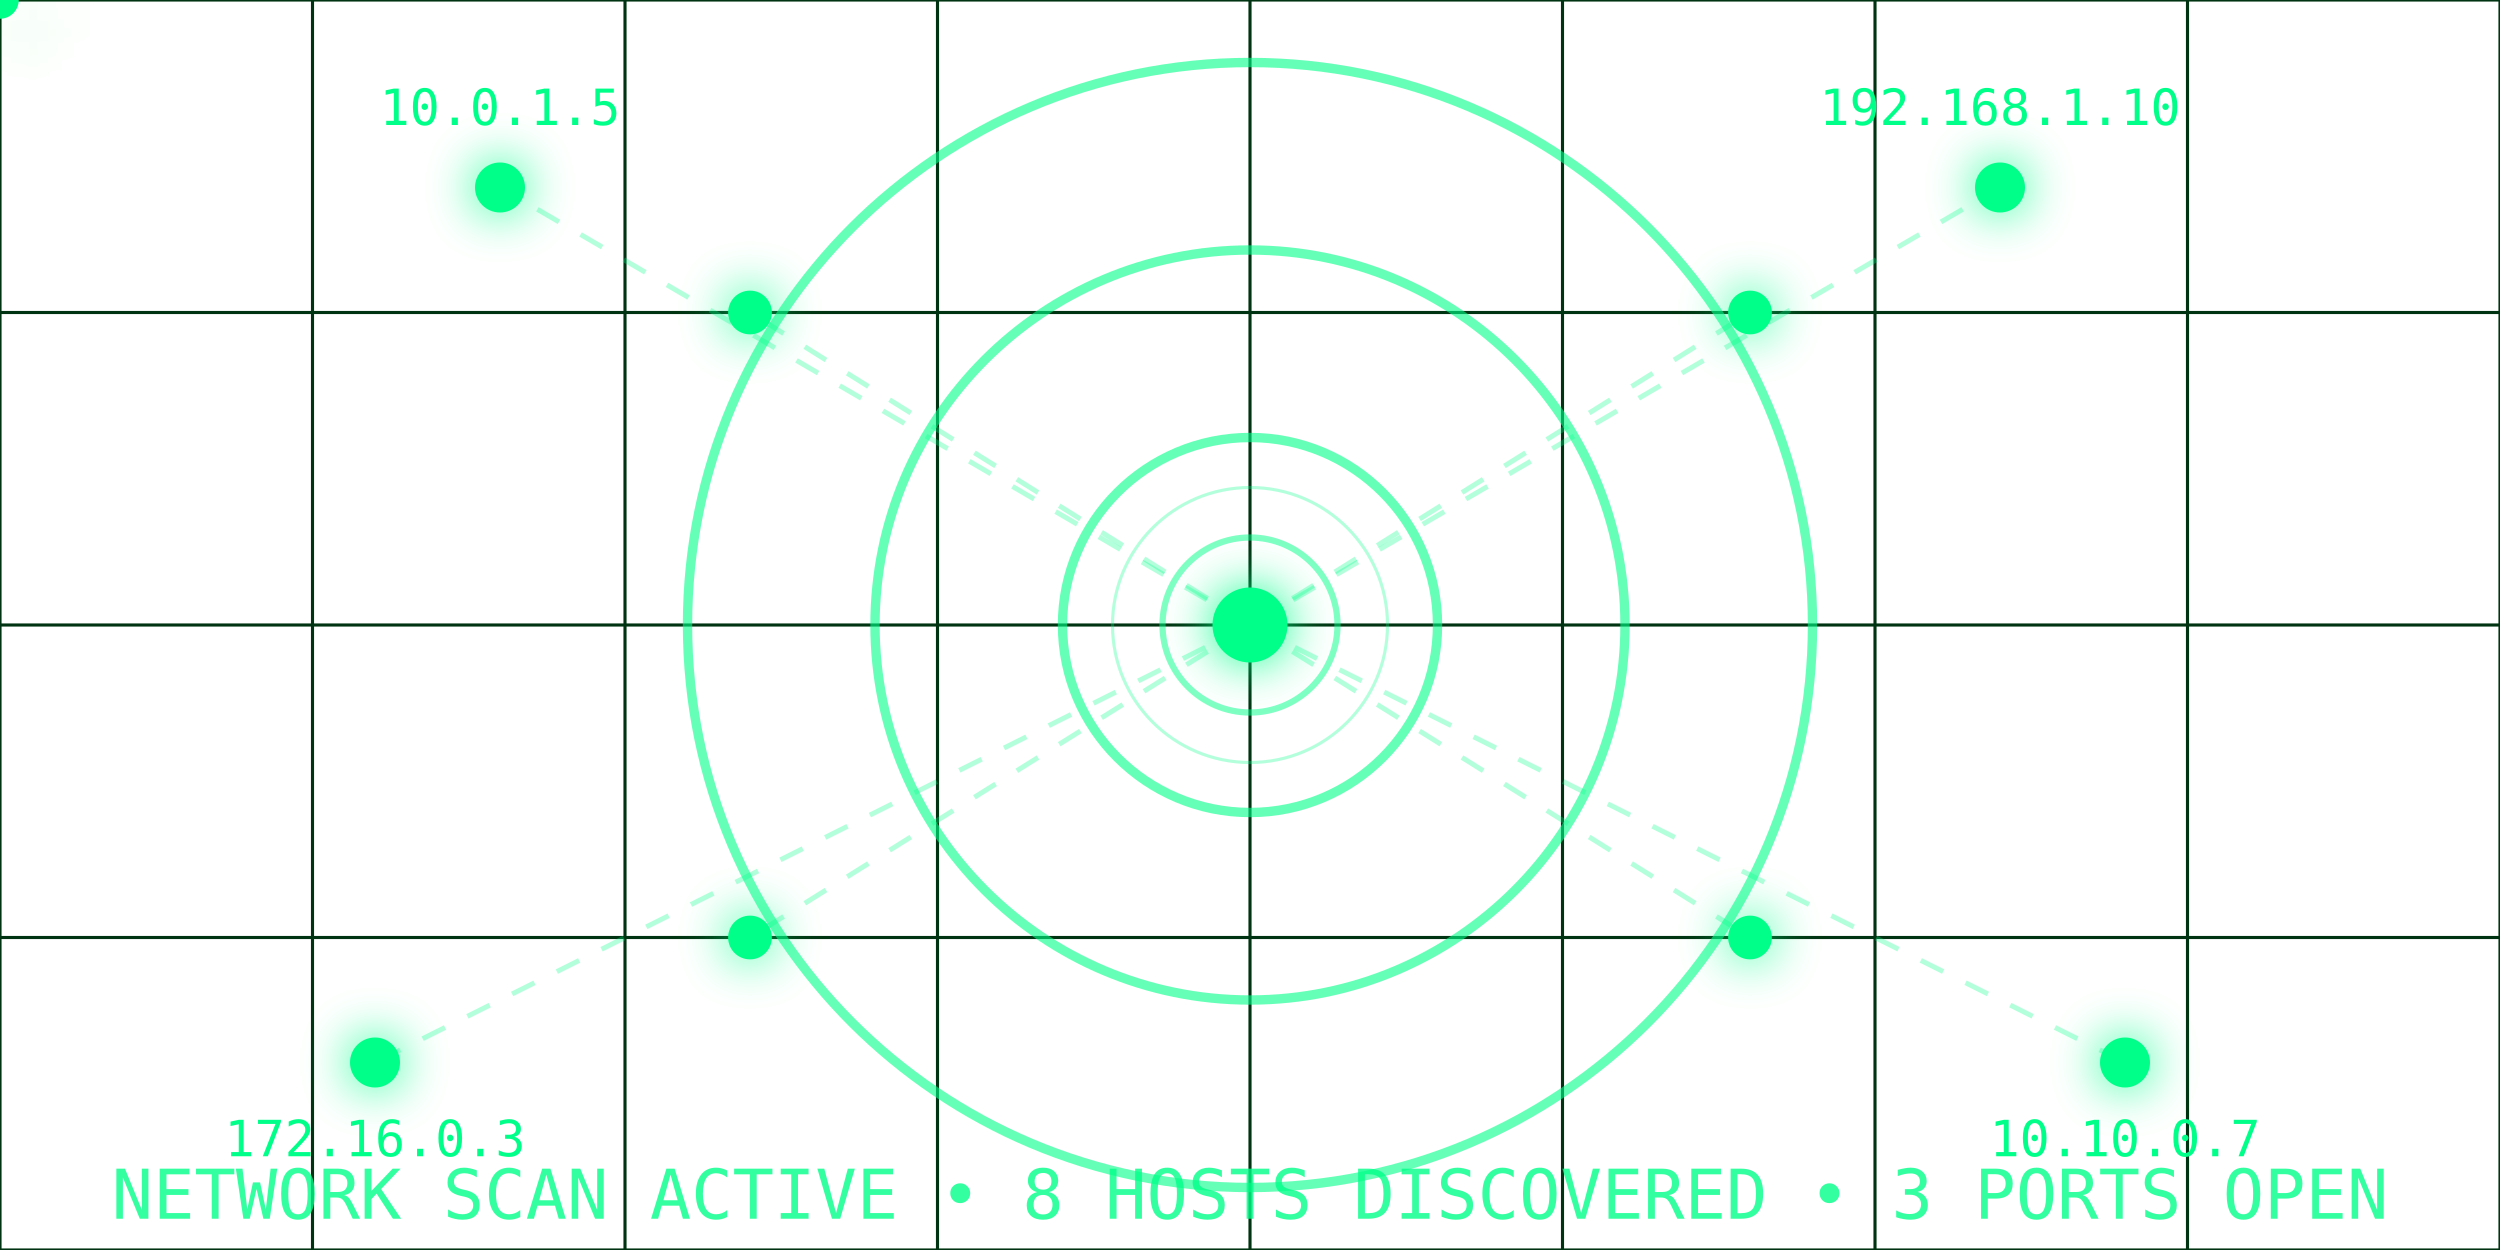
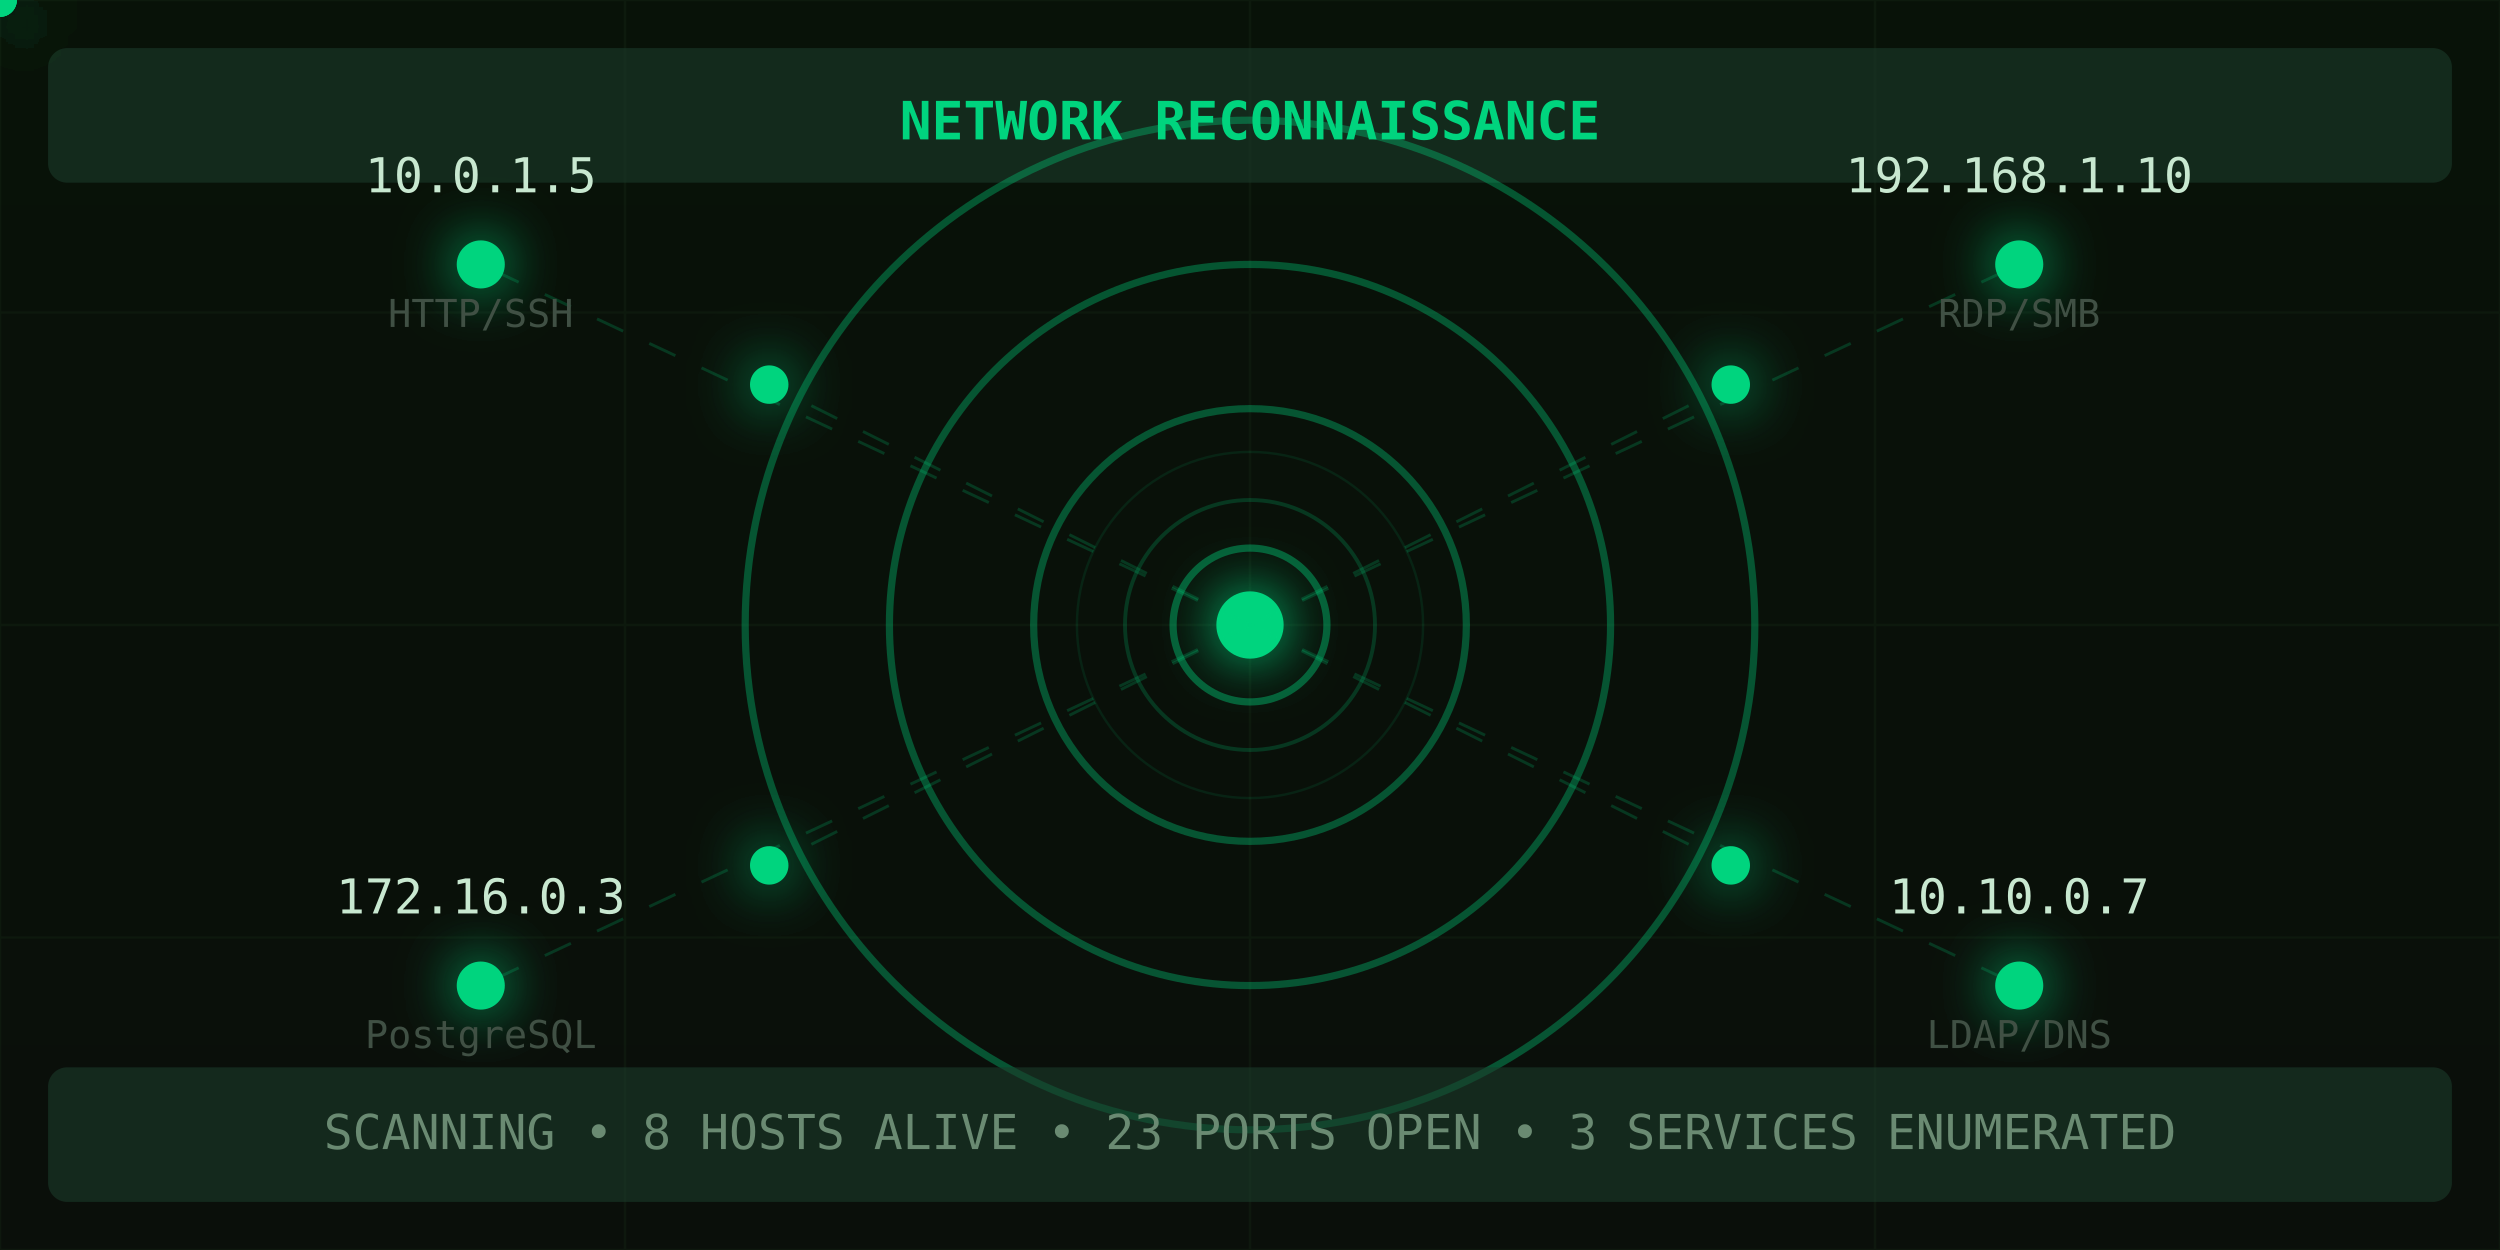
- <svg xmlns="http://www.w3.org/2000/svg" viewBox="0 0 400 200" width="400" height="200">
+ <svg xmlns="http://www.w3.org/2000/svg" viewBox="0 0 520 260" width="520" height="260">
  <defs>
    <style>
-       @keyframes pulse { 0%,100% { opacity: 0.3; r: 4; } 50% { opacity: 1; r: 8; } }
+       @keyframes pulse { 0%,100% { opacity: 0.4; r: 5; } 50% { opacity: 1; r: 9; } }
      @keyframes sweep { 0% { transform: rotate(0deg); } 100% { transform: rotate(360deg); } }
      @keyframes packet { 0% { offset-distance: 0%; opacity: 1; } 100% { offset-distance: 100%; opacity: 0; } }
-       @keyframes scanline { 0% { y1: 0; y2: 0; opacity: 0.8; } 100% { y1: 200; y2: 200; opacity: 0; } }
-       .node { fill: #00ff88; filter: drop-shadow(0 0 4px #00ff88); }
-       .node-active { animation: pulse 1.5s ease-in-out infinite; }
-       .scan-ring { stroke: #00ff88; stroke-width: 1.5; fill: none; opacity: 0.6; animation: sweep 4s linear infinite; transform-origin: 200px 100px; }
-       .packet { fill: #00ff88; filter: drop-shadow(0 0 6px #00ff88); offset-path: path('M 100 100 Q 200 50 300 100'); animation: packet 3s ease-in-out infinite; }
-       .scan-line { stroke: #00ff88; stroke-width: 2; opacity: 0.9; animation: scanline 2s ease-out infinite; }
-       .connection { stroke: #00ff88; stroke-width: 0.8; opacity: 0.3; stroke-dasharray: 4 4; }
+       @keyframes scanline { 0% { y: 20; opacity: 0.6; } 100% { y: 240; opacity: 0; } }
+       .node { fill: #00d47e; filter: drop-shadow(0 0 6px #00d47e); }
+       .node-active { animation: pulse 2s ease-in-out infinite; }
+       .scan-ring { stroke: #00d47e; stroke-width: 1.5; fill: none; opacity: 0.35; animation: sweep 6s linear infinite; transform-origin: 260px 130px; }
+       .packet { fill: #00d47e; filter: drop-shadow(0 0 6px #00d47e); r: 3.5; animation: packet 4s ease-in-out infinite; }
+       .scan-line { stroke: #00d47e; stroke-width: 1.5; opacity: 0.7; animation: scanline 3s ease-out infinite; }
+       .connection { stroke: #00d47e; stroke-width: 0.6; opacity: 0.2; stroke-dasharray: 6 6; }
+       .label { fill: #c8e8d0; font-family: "JetBrains Mono", "Fira Code", monospace; font-size: 10px; text-anchor: middle; }
+       .status { fill: #6a8a72; font-family: "JetBrains Mono", "Fira Code", monospace; font-size: 10px; text-anchor: middle; }
+       .title { fill: #00d47e; font-family: "JetBrains Mono", "Fira Code", monospace; font-size: 11px; font-weight: 600; text-anchor: middle; }
    </style>
+     <linearGradient id="bgGrad" x1="0%" y1="0%" x2="0%" y2="100%">
+       <stop offset="0%" stop-color="#081208" />
+       <stop offset="100%" stop-color="#0a0f0a" />
+     </linearGradient>
  </defs>
-   <g stroke="#003311" stroke-width="0.5">
-     <line x1="0" y1="0" x2="400" y2="0" />
-     <line x1="0" y1="50" x2="400" y2="50" />
-     <line x1="0" y1="100" x2="400" y2="100" />
-     <line x1="0" y1="150" x2="400" y2="150" />
-     <line x1="0" y1="200" x2="400" y2="200" />
-     <line x1="0" y1="0" x2="0" y2="200" />
-     <line x1="50" y1="0" x2="50" y2="200" />
-     <line x1="100" y1="0" x2="100" y2="200" />
-     <line x1="150" y1="0" x2="150" y2="200" />
-     <line x1="200" y1="0" x2="200" y2="200" />
-     <line x1="250" y1="0" x2="250" y2="200" />
-     <line x1="300" y1="0" x2="300" y2="200" />
-     <line x1="350" y1="0" x2="350" y2="200" />
-     <line x1="400" y1="0" x2="400" y2="200" />
+   <rect width="520" height="260" fill="url(#bgGrad)" />
+   <g stroke="#152515" stroke-width="0.5" opacity="0.4">
+     <line x1="0" y1="0" x2="520" y2="0" />
+     <line x1="0" y1="65" x2="520" y2="65" />
+     <line x1="0" y1="130" x2="520" y2="130" />
+     <line x1="0" y1="195" x2="520" y2="195" />
+     <line x1="0" y1="260" x2="520" y2="260" />
+     <line x1="0" y1="0" x2="0" y2="260" />
+     <line x1="130" y1="0" x2="130" y2="260" />
+     <line x1="260" y1="0" x2="260" y2="260" />
+     <line x1="390" y1="0" x2="390" y2="260" />
+     <line x1="520" y1="0" x2="520" y2="260" />
  </g>
-   <circle class="scan-ring" cx="200" cy="100" r="30" />
-   <circle class="scan-ring" cx="200" cy="100" r="60" style="animation-delay: -1s;" />
-   <circle class="scan-ring" cx="200" cy="100" r="90" style="animation-delay: -2s;" />
-   <line class="scan-line" x1="200" y1="0" x2="200" y2="0" />
-   <g class="nodes">
-     <circle class="node node-active" cx="200" cy="100" r="6" />
-     <circle cx="200" cy="100" r="14" stroke="#00ff88" stroke-width="1" fill="none" opacity="0.5" />
-     <circle cx="200" cy="100" r="22" stroke="#00ff88" stroke-width="0.5" fill="none" opacity="0.3" />
-     <g>
-       <line class="connection" x1="200" y1="100" x2="80" y2="30" />
-       <circle class="node node-active" cx="80" cy="30" r="4" style="animation-delay: 0.2s;" />
-       <text x="80" y="20" fill="#00ff88" font-size="8" text-anchor="middle" font-family="monospace">10.0.1.5</text>
-     </g>
-     <g>
-       <line class="connection" x1="200" y1="100" x2="320" y2="30" />
-       <circle class="node node-active" cx="320" cy="30" r="4" style="animation-delay: 0.4s;" />
-       <text x="320" y="20" fill="#00ff88" font-size="8" text-anchor="middle" font-family="monospace">192.168.1.10</text>
-     </g>
-     <g>
-       <line class="connection" x1="200" y1="100" x2="60" y2="170" />
-       <circle class="node node-active" cx="60" cy="170" r="4" style="animation-delay: 0.6s;" />
-       <text x="60" y="185" fill="#00ff88" font-size="8" text-anchor="middle" font-family="monospace">172.16.0.3</text>
-     </g>
-     <g>
-       <line class="connection" x1="200" y1="100" x2="340" y2="170" />
-       <circle class="node node-active" cx="340" cy="170" r="4" style="animation-delay: 0.8s;" />
-       <text x="340" y="185" fill="#00ff88" font-size="8" text-anchor="middle" font-family="monospace">10.10.0.7</text>
-     </g>
-     <g>
-       <line class="connection" x1="200" y1="100" x2="120" y2="50" />
-       <circle class="node node-active" cx="120" cy="50" r="3.5" style="animation-delay: 1s;" />
-     </g>
-     <g>
-       <line class="connection" x1="200" y1="100" x2="280" y2="50" />
-       <circle class="node node-active" cx="280" cy="50" r="3.5" style="animation-delay: 1.2s;" />
-     </g>
-     <g>
-       <line class="connection" x1="200" y1="100" x2="120" y2="150" />
-       <circle class="node node-active" cx="120" cy="150" r="3.5" style="animation-delay: 1.4s;" />
-     </g>
-     <g>
-       <line class="connection" x1="200" y1="100" x2="280" y2="150" />
-       <circle class="node node-active" cx="280" cy="150" r="3.5" style="animation-delay: 1.6s;" />
-     </g>
+   <rect x="10" y="10" width="500" height="28" fill="#1a3a2a" rx="4" opacity="0.6" />
+   <text class="title" x="260" y="29">NETWORK RECONNAISSANCE</text>
+   <g transform="translate(260,130)">
+     <circle class="scan-ring" r="45" />
+     <circle class="scan-ring" r="75" style="animation-delay: -2s;" />
+     <circle class="scan-ring" r="105" style="animation-delay: -4s;" />
+     <line class="scan-line" x1="0" y1="20" x2="0" y2="20" transform="rotate(-90)" />
+     <circle class="node node-active" r="7" />
+     <circle r="16" stroke="#00d47e" stroke-width="1.5" fill="none" opacity="0.4" />
+     <circle r="26" stroke="#00d47e" stroke-width="0.8" fill="none" opacity="0.2" />
+     <circle r="36" stroke="#00d47e" stroke-width="0.5" fill="none" opacity="0.1" />
  </g>
-   <circle class="packet" r="3" />
-   <circle class="packet" r="2.5" style="animation-delay: -1s; offset-path: path('M 80 30 Q 140 65 200 100');" />
-   <circle class="packet" r="2.5" style="animation-delay: -2s; offset-path: path('M 320 30 Q 260 65 200 100');" />
-   <text x="200" y="195" fill="#00ff88" font-size="11" text-anchor="middle" font-family="monospace" opacity="0.8">NETWORK SCAN ACTIVE • 8 HOSTS DISCOVERED • 3 PORTS OPEN</text>
+   <g>
+     <line class="connection" x1="260" y1="130" x2="100" y2="55" />
+     <circle class="node node-active" cx="100" cy="55" r="5" style="animation-delay: 0.2s;" />
+     <text class="label" x="100" y="40">10.0.1.5</text>
+     <text class="label" x="100" y="68" style="font-size: 8px; fill: #405044;">HTTP/SSH</text>
+     <line class="connection" x1="260" y1="130" x2="420" y2="55" />
+     <circle class="node node-active" cx="420" cy="55" r="5" style="animation-delay: 0.5s;" />
+     <text class="label" x="420" y="40">192.168.1.10</text>
+     <text class="label" x="420" y="68" style="font-size: 8px; fill: #405044;">RDP/SMB</text>
+     <line class="connection" x1="260" y1="130" x2="100" y2="205" />
+     <circle class="node node-active" cx="100" cy="205" r="5" style="animation-delay: 0.8s;" />
+     <text class="label" x="100" y="190">172.16.0.3</text>
+     <text class="label" x="100" y="218" style="font-size: 8px; fill: #405044;">PostgreSQL</text>
+     <line class="connection" x1="260" y1="130" x2="420" y2="205" />
+     <circle class="node node-active" cx="420" cy="205" r="5" style="animation-delay: 1.1s;" />
+     <text class="label" x="420" y="190">10.10.0.7</text>
+     <text class="label" x="420" y="218" style="font-size: 8px; fill: #405044;">LDAP/DNS</text>
+     <line class="connection" x1="260" y1="130" x2="160" y2="80" />
+     <circle class="node node-active" cx="160" cy="80" r="4" style="animation-delay: 1.4s;" />
+     <line class="connection" x1="260" y1="130" x2="360" y2="80" />
+     <circle class="node node-active" cx="360" cy="80" r="4" style="animation-delay: 1.6s;" />
+     <line class="connection" x1="260" y1="130" x2="160" y2="180" />
+     <circle class="node node-active" cx="160" cy="180" r="4" style="animation-delay: 1.8s;" />
+     <line class="connection" x1="260" y1="130" x2="360" y2="180" />
+     <circle class="node node-active" cx="360" cy="180" r="4" style="animation-delay: 2.0s;" />
+   </g>
+   <circle class="packet" offset-path="path('M 260 130 Q 180 90 100 55')" />
+   <circle class="packet" style="animation-delay: -1.3s;" offset-path="path('M 260 130 Q 340 90 420 55')" />
+   <circle class="packet" style="animation-delay: -2.6s;" offset-path="path('M 260 130 Q 180 170 100 205')" />
+   <rect x="10" y="222" width="500" height="28" fill="#1a3a2a" rx="4" opacity="0.6" />
+   <text class="status" x="260" y="239">SCANNING  •  8 HOSTS ALIVE  •  23 PORTS OPEN  •  3 SERVICES ENUMERATED</text>
</svg>
